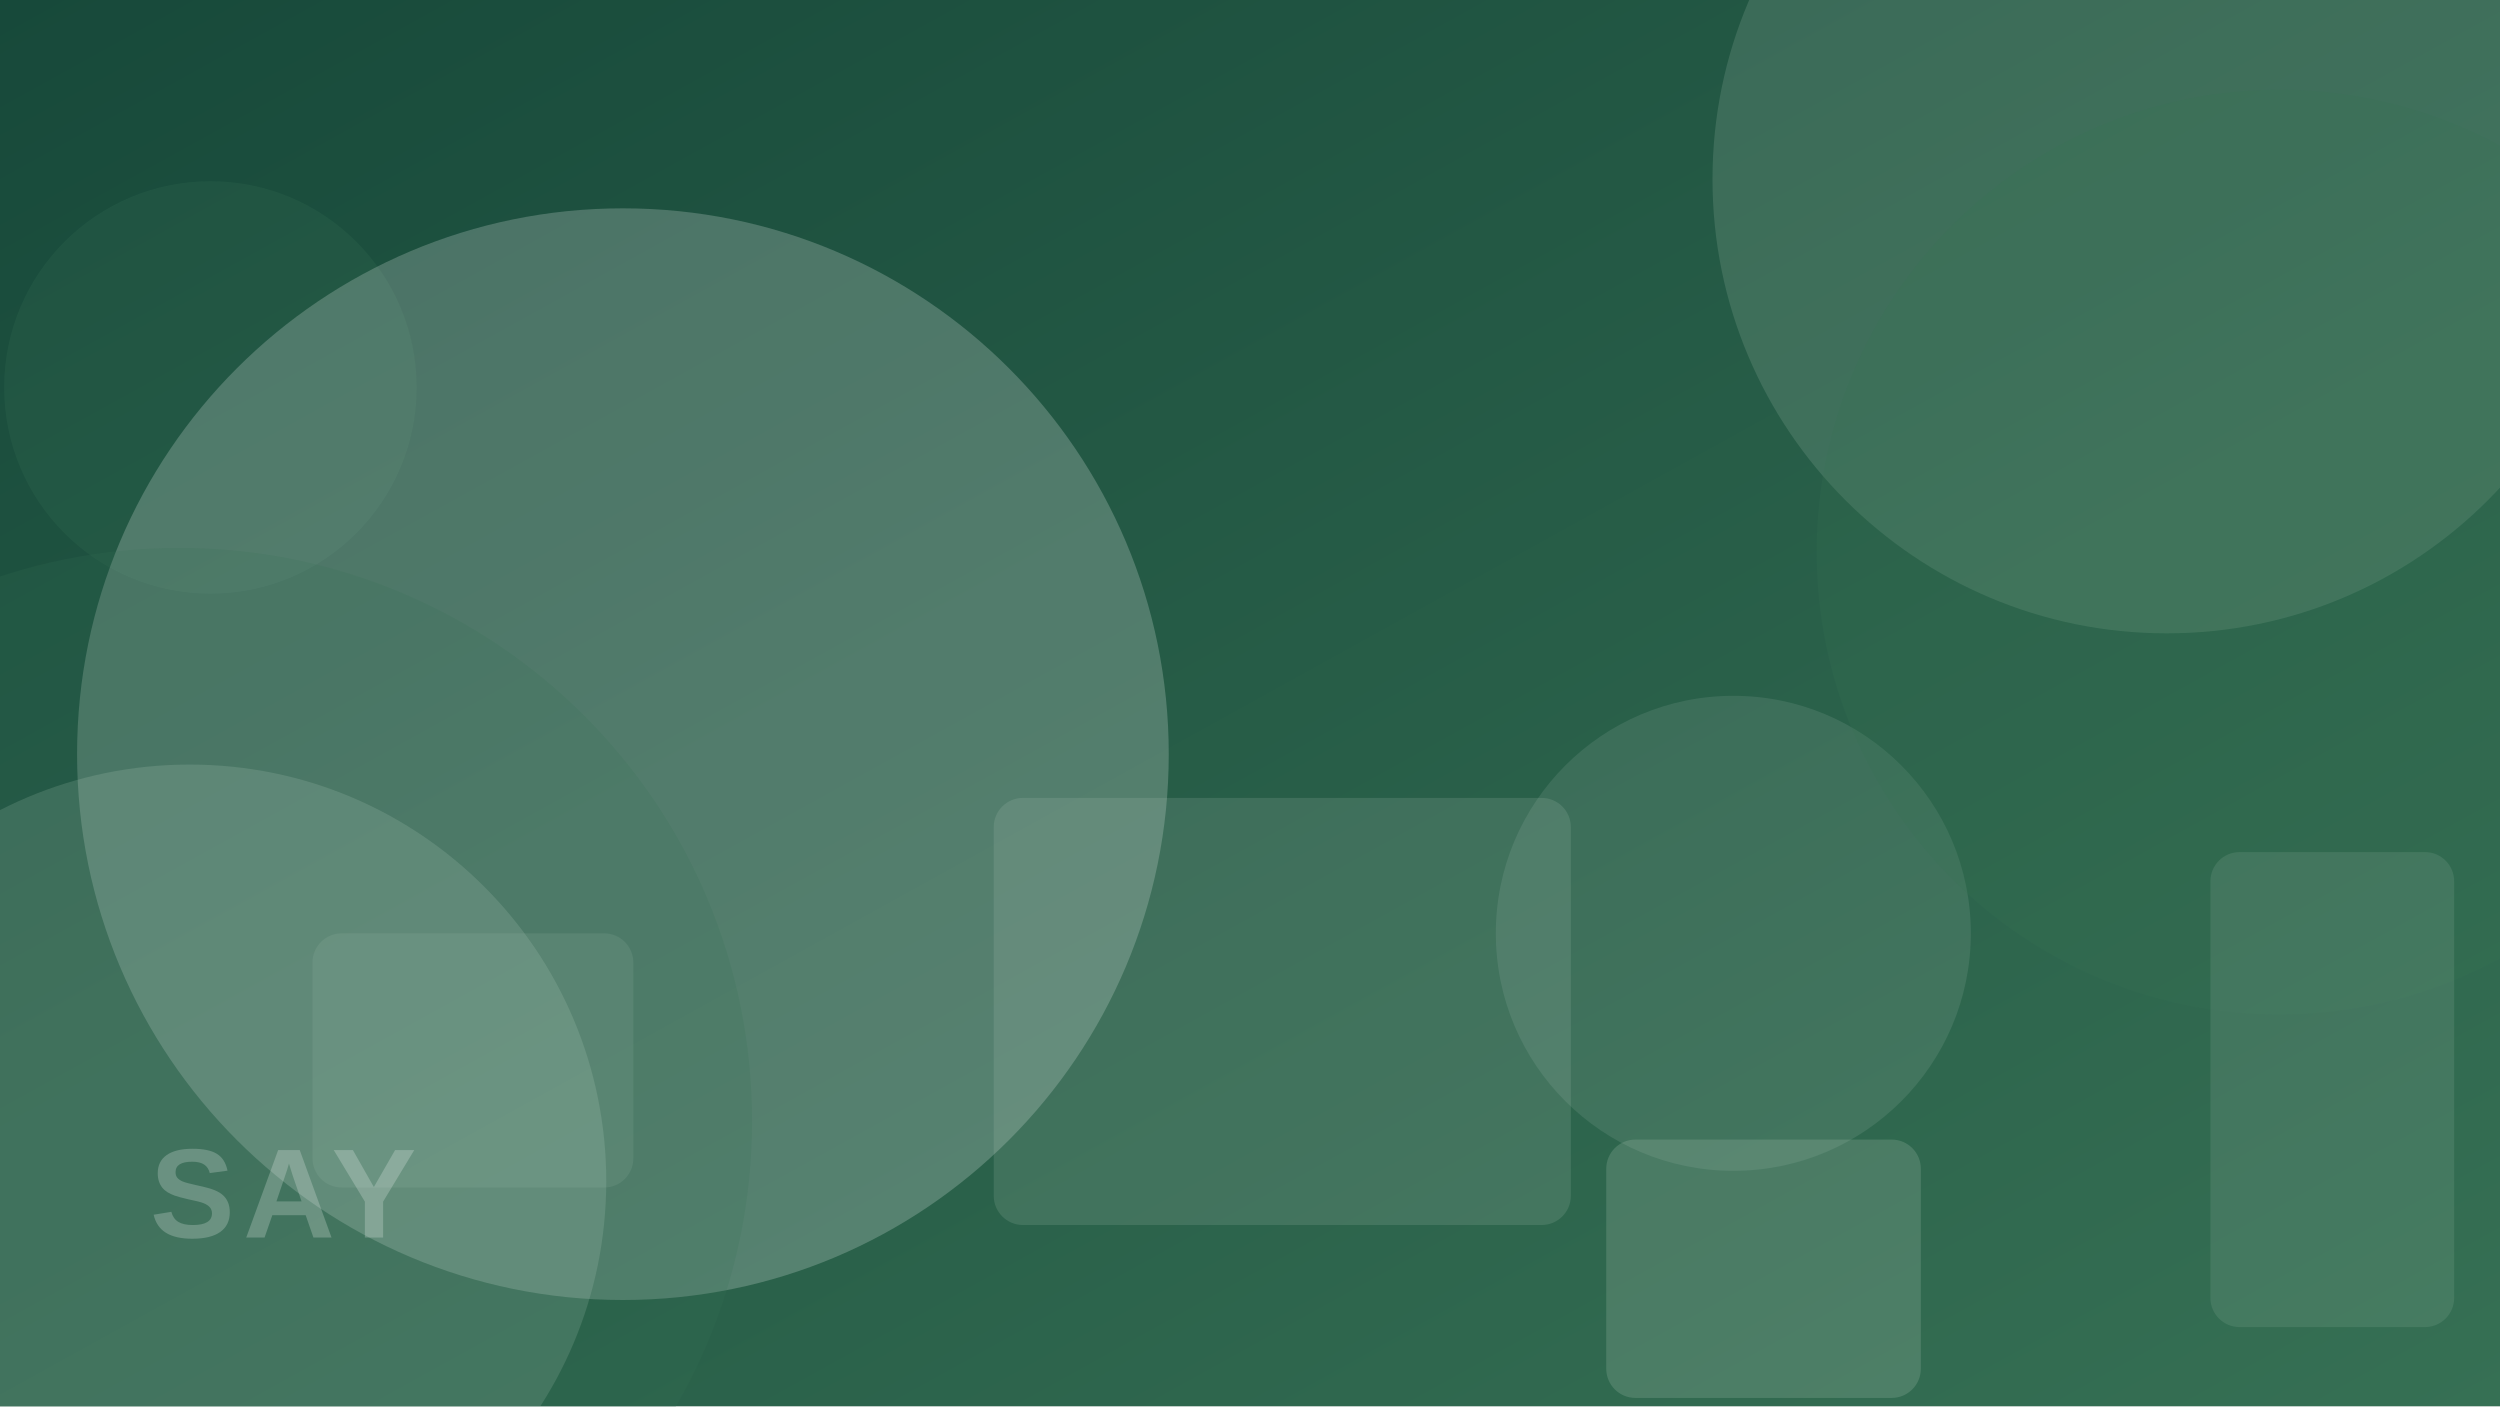
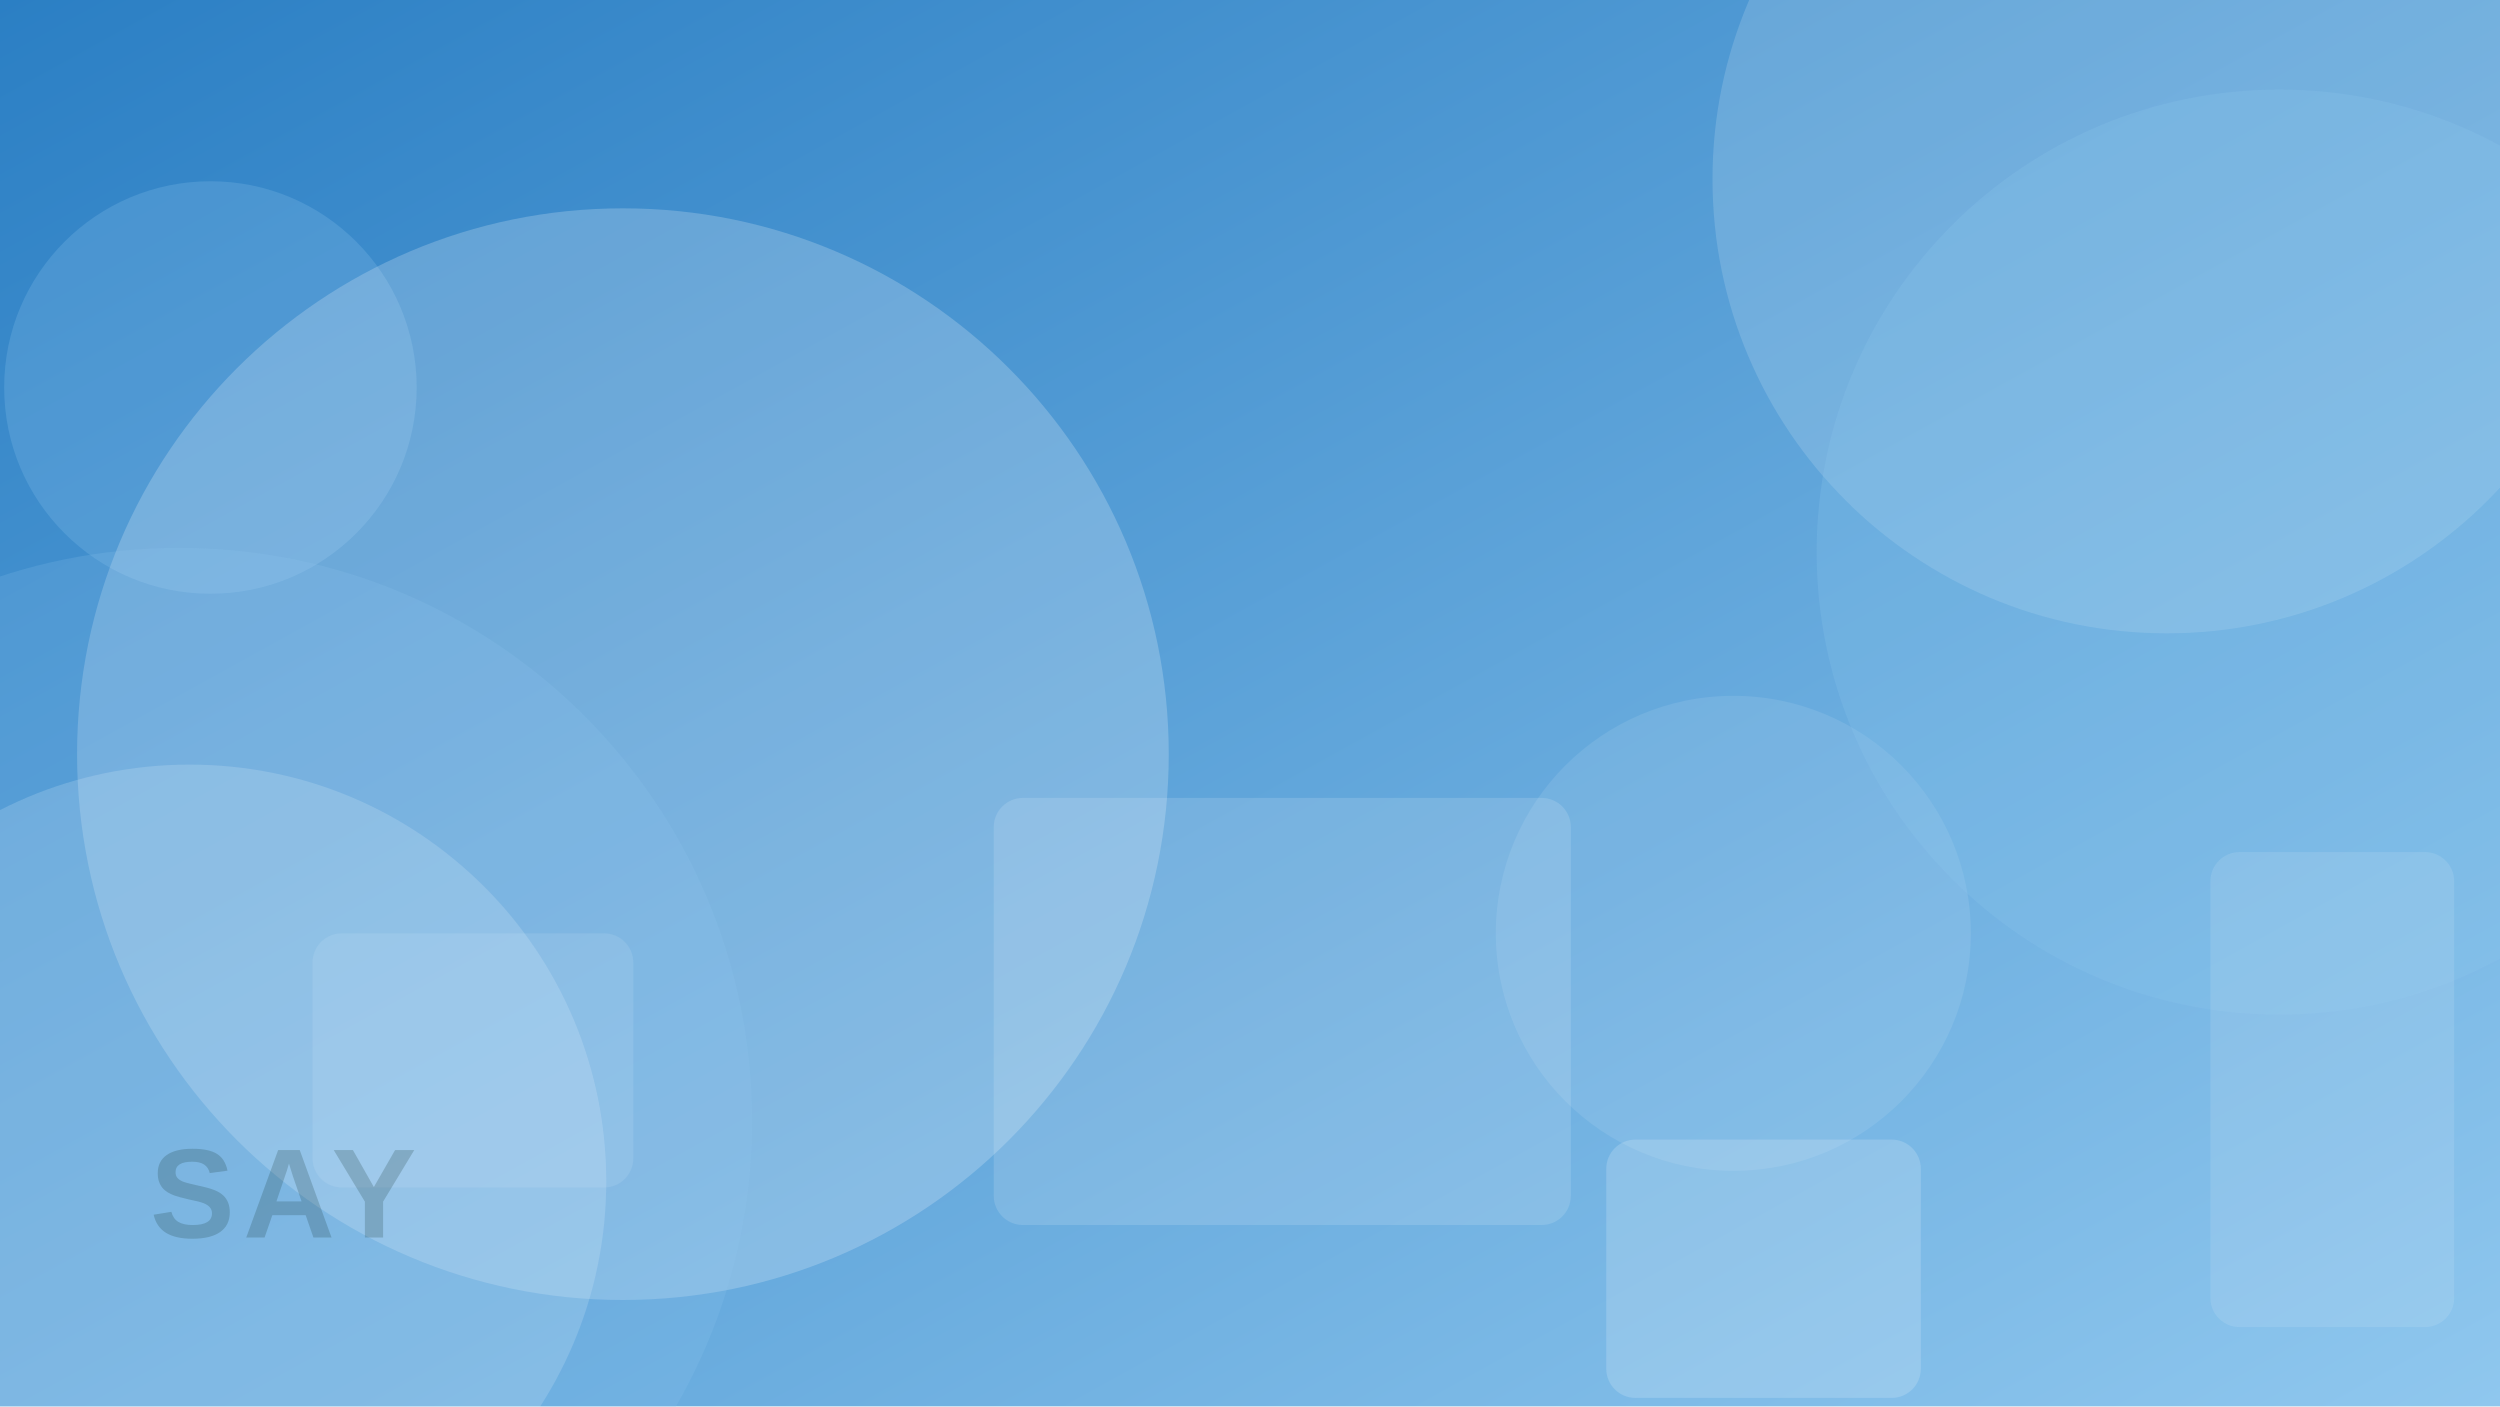
<svg xmlns="http://www.w3.org/2000/svg" viewBox="0 0 1200 675" width="1200" height="675" role="img" aria-label="Santunan Anak Yatim dan Lansia Disalurkan kepada 46 Penerima">
  <defs>
    <linearGradient id="g" x1="0" y1="0" x2="1" y2="1">
-       <stop offset="0%" stop-color="#17493a" />
-       <stop offset="100%" stop-color="#367054" />
+       <stop offset="0%" stop-color="#2b7fc4" />
+       <stop offset="100%" stop-color="#8fc7ee" />
    </linearGradient>
  </defs>
  <rect width="1200" height="675" fill="url(#g)" />
-   <circle cx="101" cy="186" r="99" fill="#367054" opacity="0.23" />
-   <circle cx="91" cy="567" r="200" fill="#b9cfc0" opacity="0.21" />
+   <circle cx="101" cy="186" r="99" fill="#8fc7ee" opacity="0.23" />
+   <circle cx="91" cy="567" r="200" fill="#e9f3fb" opacity="0.21" />
  <circle cx="299" cy="362" r="262" fill="#ffffff" opacity="0.21" />
-   <circle cx="86" cy="538" r="275" fill="#367054" opacity="0.19" />
-   <circle cx="1040" cy="86" r="218" fill="#b9cfc0" opacity="0.17" />
+   <circle cx="86" cy="538" r="275" fill="#8fc7ee" opacity="0.19" />
+   <circle cx="1040" cy="86" r="218" fill="#e9f3fb" opacity="0.17" />
  <circle cx="832" cy="448" r="114" fill="#ffffff" opacity="0.09" />
-   <circle cx="1094" cy="265" r="222" fill="#367054" opacity="0.22" />
-   <rect x="477" y="383" width="277" height="205" rx="14" fill="#b9cfc0" opacity="0.16" />
-   <rect x="771" y="547" width="151" height="124" rx="14" fill="#b9cfc0" opacity="0.20" />
-   <rect x="150" y="448" width="154" height="122" rx="14" fill="#b9cfc0" opacity="0.11" />
-   <rect x="1061" y="409" width="117" height="228" rx="14" fill="#b9cfc0" opacity="0.13" />
-   <text x="72" y="594" font-family="Segoe UI, Arial, sans-serif" font-size="61" font-weight="700" letter-spacing="4" fill="#ffffff" opacity="0.22">SAY</text>
+   <circle cx="1094" cy="265" r="222" fill="#8fc7ee" opacity="0.22" />
+   <rect x="477" y="383" width="277" height="205" rx="14" fill="#e9f3fb" opacity="0.16" />
+   <rect x="771" y="547" width="151" height="124" rx="14" fill="#e9f3fb" opacity="0.20" />
+   <rect x="150" y="448" width="154" height="122" rx="14" fill="#e9f3fb" opacity="0.11" />
+   <rect x="1061" y="409" width="117" height="228" rx="14" fill="#e9f3fb" opacity="0.13" />
+   <text x="72" y="594" font-family="Segoe UI, Arial, sans-serif" font-size="61" font-weight="700" letter-spacing="4" fill="#0f2e26" opacity="0.20">SAY</text>
</svg>
